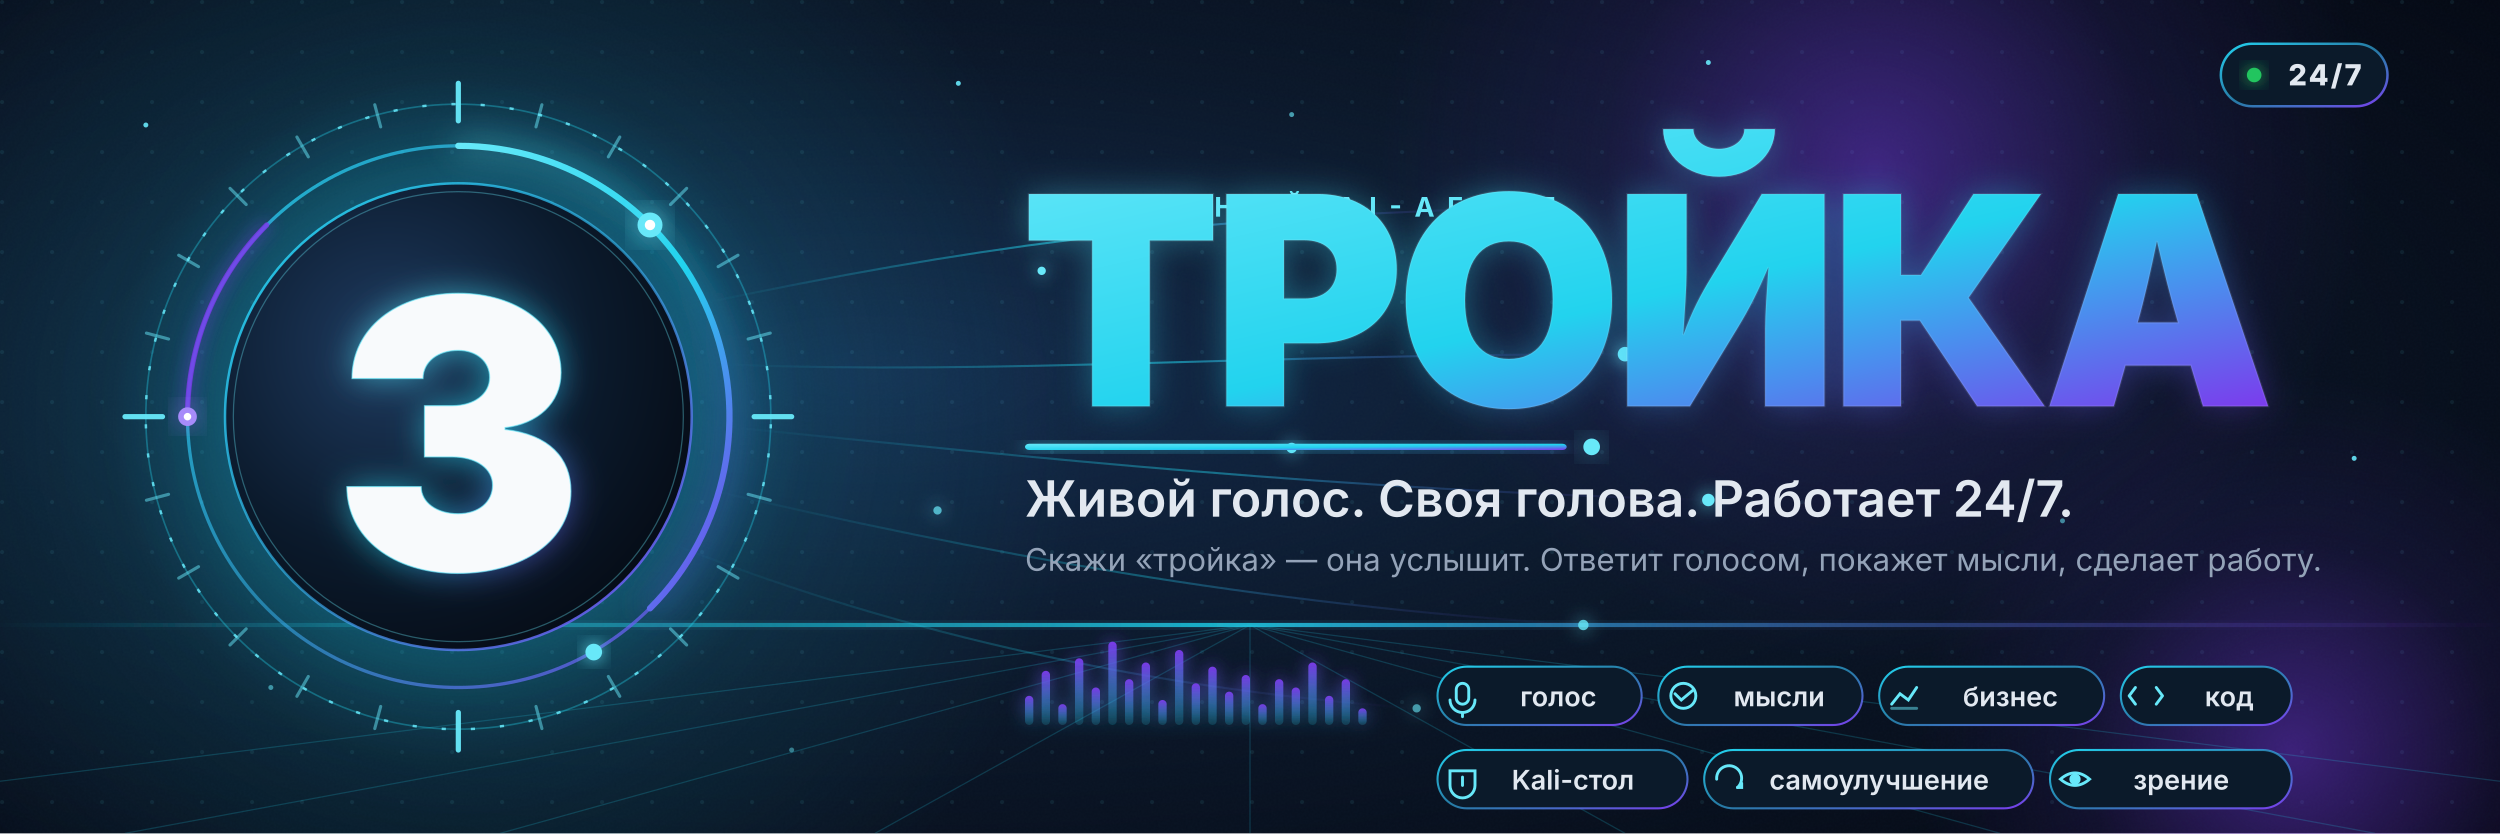
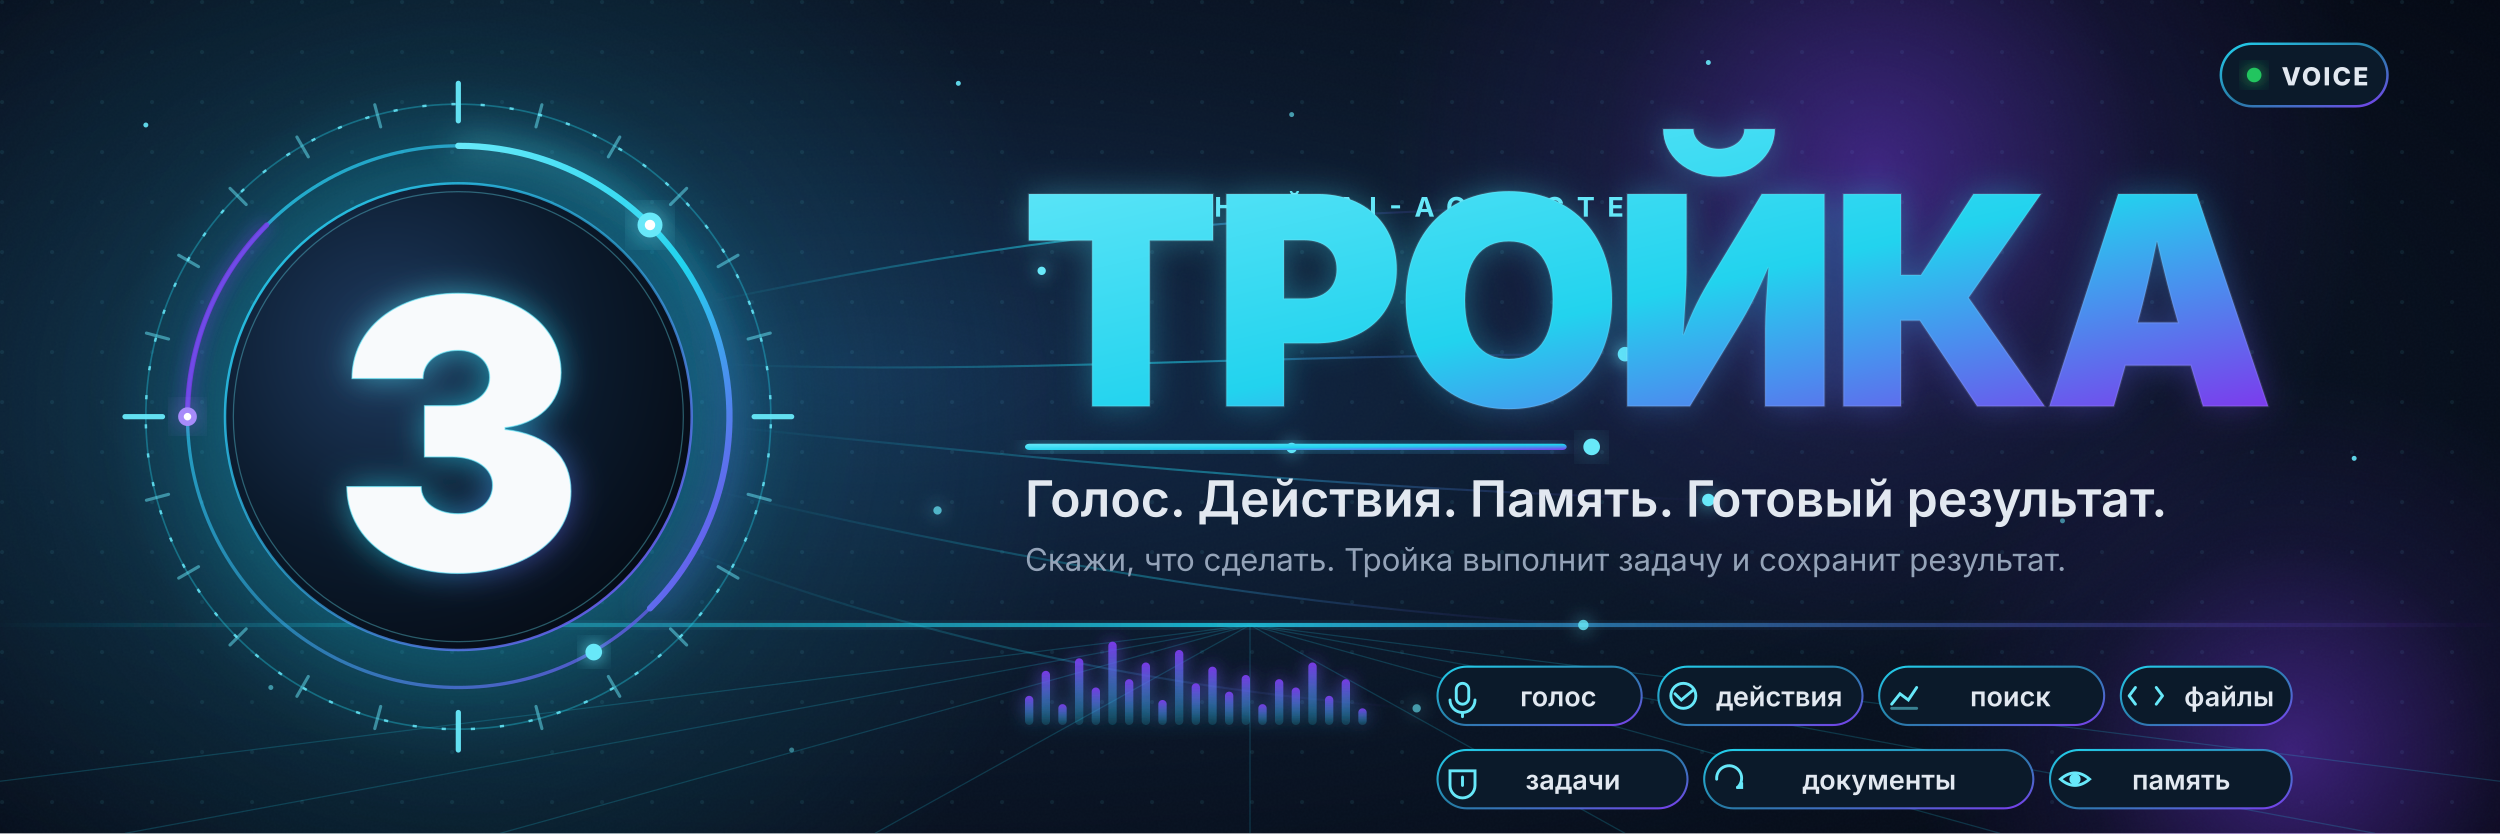
- <svg xmlns="http://www.w3.org/2000/svg" viewBox="0 0 1200 400" role="img" aria-label="Тройка — личный AI-агент">
+ <svg xmlns="http://www.w3.org/2000/svg" viewBox="0 0 1200 400" role="img" aria-label="Тройка — личный AI-ассистент">
  <defs>
    <radialGradient id="bgRad" cx="35%" cy="45%" r="85%">
      <stop offset="0%" stop-color="#12294a" />
      <stop offset="45%" stop-color="#0a1628" />
      <stop offset="100%" stop-color="#030610" />
    </radialGradient>
    <linearGradient id="cyanGrad" x1="0" y1="0" x2="1" y2="1">
      <stop offset="0%" stop-color="#67e8f9" />
      <stop offset="55%" stop-color="#22d3ee" />
      <stop offset="100%" stop-color="#7c3aed" />
    </linearGradient>
    <linearGradient id="cyanGradSoft" x1="0" y1="0" x2="1" y2="0">
      <stop offset="0%" stop-color="#22d3ee" stop-opacity="0" />
      <stop offset="50%" stop-color="#22d3ee" stop-opacity="0.9" />
      <stop offset="100%" stop-color="#7c3aed" stop-opacity="0" />
    </linearGradient>
    <linearGradient id="rimGrad" x1="0" y1="0" x2="1" y2="1">
      <stop offset="0%" stop-color="#22d3ee" />
      <stop offset="50%" stop-color="#38bdf8" stop-opacity="0.6" />
      <stop offset="100%" stop-color="#7c3aed" />
    </linearGradient>
    <linearGradient id="eqGrad" x1="0" y1="1" x2="0" y2="0">
      <stop offset="0%" stop-color="#22d3ee" stop-opacity="0.15" />
      <stop offset="100%" stop-color="#7c3aed" stop-opacity="0.95" />
    </linearGradient>
    <radialGradient id="orbGlow" cx="50%" cy="50%" r="50%">
      <stop offset="0%" stop-color="#22d3ee" stop-opacity="0.55" />
      <stop offset="55%" stop-color="#22d3ee" stop-opacity="0.10" />
      <stop offset="100%" stop-color="#22d3ee" stop-opacity="0" />
    </radialGradient>
    <radialGradient id="purGlow" cx="50%" cy="50%" r="50%">
      <stop offset="0%" stop-color="#7c3aed" stop-opacity="0.45" />
      <stop offset="55%" stop-color="#7c3aed" stop-opacity="0.10" />
      <stop offset="100%" stop-color="#7c3aed" stop-opacity="0" />
    </radialGradient>
    <radialGradient id="coreGrad" cx="35%" cy="35%" r="80%">
      <stop offset="0%" stop-color="#1e3a5f" />
      <stop offset="55%" stop-color="#0b1a2c" />
      <stop offset="100%" stop-color="#040810" />
    </radialGradient>
    <pattern id="dots" x="0" y="0" width="24" height="24" patternUnits="userSpaceOnUse">
      <circle cx="1" cy="1" r="1" fill="#67e8f9" opacity="0.08" />
    </pattern>
    <filter id="glowStrong" x="-50%" y="-50%" width="200%" height="200%">
      <feGaussianBlur stdDeviation="8" result="b" />
      <feMerge>
        <feMergeNode in="b" />
        <feMergeNode in="SourceGraphic" />
      </feMerge>
    </filter>
    <filter id="glowSoft" x="-50%" y="-50%" width="200%" height="200%">
      <feGaussianBlur stdDeviation="4" result="b" />
      <feMerge>
        <feMergeNode in="b" />
        <feMergeNode in="SourceGraphic" />
      </feMerge>
    </filter>
    <filter id="glowTiny" x="-50%" y="-50%" width="200%" height="200%">
      <feGaussianBlur stdDeviation="2" result="b" />
      <feMerge>
        <feMergeNode in="b" />
        <feMergeNode in="SourceGraphic" />
      </feMerge>
    </filter>
    <filter id="haze" x="-50%" y="-50%" width="200%" height="200%">
      <feGaussianBlur stdDeviation="30" />
    </filter>
    <filter id="grain" x="0" y="0" width="100%" height="100%">
      <feTurbulence type="fractalNoise" baseFrequency="0.9" numOctaves="2" seed="7" />
      <feColorMatrix values="0 0 0 0 0.4                              0 0 0 0 0.8                              0 0 0 0 1                              0 0 0 0.05 0" />
    </filter>
    <clipPath id="floorClip">
      <polygon points="0,400 1200,400 1200,300 0,300" />
    </clipPath>
    <clipPath id="rightClip">
      <rect x="470" y="0" width="730" height="400" />
    </clipPath>
    <symbol id="star" overflow="visible">
      <circle r="1.2" fill="#67e8f9" opacity="0.9" />
    </symbol>
  </defs>
  <rect width="1200" height="400" fill="url(#bgRad)" />
  <rect width="1200" height="400" fill="url(#dots)" />
  <rect width="1200" height="400" fill="url(#dots)" filter="url(#grain)" opacity="0.4" />
  <circle cx="220" cy="200" r="300" fill="url(#orbGlow)" />
  <circle cx="900" cy="80" r="240" fill="url(#purGlow)" />
  <circle cx="1100" cy="360" r="180" fill="url(#purGlow)" />
  <g>
    <use href="#star" x="70" y="60" />
    <use href="#star" x="130" y="330" opacity="0.6" />
    <use href="#star" x="460" y="40" />
    <use href="#star" x="620" y="55" opacity="0.7" />
    <use href="#star" x="820" y="30" />
    <use href="#star" x="1050" y="120" opacity="0.5" />
    <use href="#star" x="1130" y="220" />
    <use href="#star" x="990" y="250" opacity="0.6" />
    <use href="#star" x="380" y="360" opacity="0.5" />
    <use href="#star" x="740" y="380" opacity="0.4" />
  </g>
  <g clip-path="url(#floorClip)" opacity="0.55">
    <g stroke="url(#cyanGradSoft)" stroke-width="0.8" fill="none">
      <line x1="0" y1="308" x2="1200" y2="308" />
      <line x1="0" y1="320" x2="1200" y2="320" opacity="0.85" />
      <line x1="0" y1="336" x2="1200" y2="336" opacity="0.75" />
      <line x1="0" y1="356" x2="1200" y2="356" opacity="0.65" />
      <line x1="0" y1="380" x2="1200" y2="380" opacity="0.55" />
    </g>
    <g stroke="#22d3ee" stroke-width="0.6" opacity="0.35">
      <line x1="600" y1="300" x2="-200" y2="400" />
      <line x1="600" y1="300" x2="60" y2="400" />
      <line x1="600" y1="300" x2="240" y2="400" />
      <line x1="600" y1="300" x2="420" y2="400" />
      <line x1="600" y1="300" x2="600" y2="400" />
      <line x1="600" y1="300" x2="780" y2="400" />
      <line x1="600" y1="300" x2="960" y2="400" />
      <line x1="600" y1="300" x2="1140" y2="400" />
      <line x1="600" y1="300" x2="1400" y2="400" />
    </g>
  </g>
  <rect x="0" y="299" width="1200" height="2" fill="url(#cyanGradSoft)" opacity="0.9" filter="url(#glowSoft)" />
  <g stroke="url(#cyanGradSoft)" stroke-width="1" fill="none" opacity="0.7">
    <path d="M 340 145 C 460 120, 560 105, 720 100" />
    <path d="M 350 175 C 480 180, 600 170, 780 170" opacity="0.85" />
    <path d="M 350 205 C 500 220, 640 235, 820 240" opacity="0.7" />
    <path d="M 340 235 C 470 265, 600 290, 760 300" opacity="0.55" />
    <path d="M 320 260 C 420 300, 540 330, 680 340" opacity="0.4" />
  </g>
  <g fill="#67e8f9" filter="url(#glowSoft)">
    <circle cx="720" cy="100" r="3" />
    <circle cx="780" cy="170" r="3.5" />
    <circle cx="820" cy="240" r="3" />
    <circle cx="760" cy="300" r="2.5" opacity="0.8" />
    <circle cx="680" cy="340" r="2" opacity="0.6" />
    <circle cx="500" cy="130" r="2" />
    <circle cx="620" cy="215" r="2.5" />
    <circle cx="450" cy="245" r="2" opacity="0.7" />
  </g>
  <g transform="translate(220 200)">
    <circle r="160" fill="url(#orbGlow)" filter="url(#haze)" />
    <circle r="150" fill="none" stroke="#22d3ee" stroke-width="0.8" opacity="0.35" />
    <circle r="150" fill="none" stroke="#67e8f9" stroke-width="1.2" opacity="0.85" stroke-dasharray="2 12" transform="rotate(-20)" />
    <circle r="130" fill="none" stroke="url(#rimGrad)" stroke-width="1.6" opacity="0.85" />
    <path d="M 0 -130 A 130 130 0 0 1 92 92" fill="none" stroke="url(#cyanGrad)" stroke-width="3" stroke-linecap="round" filter="url(#glowStrong)" />
    <path d="M -92 -92 A 130 130 0 0 0 -130 0" fill="none" stroke="#7c3aed" stroke-width="2.5" stroke-linecap="round" opacity="0.85" filter="url(#glowSoft)" />
    <g stroke="#67e8f9" stroke-linecap="round" opacity="0.95" stroke-width="2.5">
      <line x1="0" y1="-160" x2="0" y2="-142" />
      <line x1="0" y1="160" x2="0" y2="142" />
      <line x1="-160" y1="0" x2="-142" y2="0" />
      <line x1="160" y1="0" x2="142" y2="0" />
    </g>
    <g stroke="#67e8f9" stroke-linecap="round" opacity="0.5" stroke-width="1.5">
      <line x1="0" y1="-155" x2="0" y2="-144" transform="rotate(15)" />
      <line x1="0" y1="-155" x2="0" y2="-144" transform="rotate(30)" />
      <line x1="0" y1="-155" x2="0" y2="-144" transform="rotate(45)" />
      <line x1="0" y1="-155" x2="0" y2="-144" transform="rotate(60)" />
      <line x1="0" y1="-155" x2="0" y2="-144" transform="rotate(75)" />
      <line x1="0" y1="-155" x2="0" y2="-144" transform="rotate(105)" />
      <line x1="0" y1="-155" x2="0" y2="-144" transform="rotate(120)" />
      <line x1="0" y1="-155" x2="0" y2="-144" transform="rotate(135)" />
      <line x1="0" y1="-155" x2="0" y2="-144" transform="rotate(150)" />
      <line x1="0" y1="-155" x2="0" y2="-144" transform="rotate(165)" />
      <line x1="0" y1="-155" x2="0" y2="-144" transform="rotate(195)" />
      <line x1="0" y1="-155" x2="0" y2="-144" transform="rotate(210)" />
      <line x1="0" y1="-155" x2="0" y2="-144" transform="rotate(225)" />
      <line x1="0" y1="-155" x2="0" y2="-144" transform="rotate(240)" />
      <line x1="0" y1="-155" x2="0" y2="-144" transform="rotate(255)" />
      <line x1="0" y1="-155" x2="0" y2="-144" transform="rotate(285)" />
      <line x1="0" y1="-155" x2="0" y2="-144" transform="rotate(300)" />
      <line x1="0" y1="-155" x2="0" y2="-144" transform="rotate(315)" />
      <line x1="0" y1="-155" x2="0" y2="-144" transform="rotate(330)" />
      <line x1="0" y1="-155" x2="0" y2="-144" transform="rotate(345)" />
    </g>
    <circle cx="92" cy="-92" r="6" fill="#67e8f9" filter="url(#glowStrong)" />
    <circle cx="92" cy="-92" r="2.5" fill="#ffffff" />
    <circle cx="-130" cy="0" r="4.5" fill="#a78bfa" filter="url(#glowStrong)" />
    <circle cx="-130" cy="0" r="1.8" fill="#ffffff" />
    <circle cx="65" cy="113" r="4" fill="#67e8f9" filter="url(#glowSoft)" />
    <circle r="112" fill="url(#coreGrad)" stroke="url(#rimGrad)" stroke-width="1.2" opacity="1" />
    <circle r="108" fill="none" stroke="#67e8f9" stroke-width="0.6" opacity="0.35" />
    <text x="0" y="8" font-family="'Segoe UI', 'Inter', system-ui, sans-serif" font-size="180" font-weight="900" text-anchor="middle" dominant-baseline="central" fill="url(#cyanGrad)" opacity="0.6" filter="url(#glowStrong)">3</text>
    <text x="0" y="8" font-family="'Segoe UI', 'Inter', system-ui, sans-serif" font-size="180" font-weight="900" text-anchor="middle" dominant-baseline="central" fill="#f8fafc">3</text>
    <text x="0" y="8" font-family="'Segoe UI', 'Inter', system-ui, sans-serif" font-size="180" font-weight="900" text-anchor="middle" dominant-baseline="central" fill="none" stroke="#67e8f9" stroke-width="0.6" opacity="0.6">3</text>
  </g>
  <g clip-path="url(#rightClip)">
    <g transform="translate(490 100)">
      <line x1="0" y1="0" x2="34" y2="0" stroke="url(#cyanGrad)" stroke-width="2" stroke-linecap="round" filter="url(#glowTiny)" />
-       <text x="46" y="4" font-family="'Segoe UI', 'Inter', system-ui, sans-serif" font-size="13" font-weight="700" letter-spacing="6" fill="#67e8f9">ЛИЧНЫЙ AI-АГЕНТ</text>
+       <text x="46" y="4" font-family="'Segoe UI', 'Inter', system-ui, sans-serif" font-size="13" font-weight="700" letter-spacing="6" fill="#67e8f9">ЛИЧНЫЙ AI-АССИСТЕНТ</text>
    </g>
    <g transform="translate(490 195)">
      <text x="0" y="0" font-family="'Segoe UI', 'Inter', system-ui, sans-serif" font-size="140" font-weight="900" letter-spacing="-4" fill="url(#cyanGrad)" opacity="0.35" filter="url(#glowStrong)">ТРОЙКА</text>
      <text x="0" y="0" font-family="'Segoe UI', 'Inter', system-ui, sans-serif" font-size="140" font-weight="900" letter-spacing="-4" fill="url(#cyanGrad)">ТРОЙКА</text>
      <text x="0" y="0" font-family="'Segoe UI', 'Inter', system-ui, sans-serif" font-size="140" font-weight="900" letter-spacing="-4" fill="none" stroke="#f8fafc" stroke-opacity="0.10" stroke-width="1">ТРОЙКА</text>
    </g>
    <g transform="translate(492 213)">
      <rect x="0" y="0" width="260" height="3" rx="2" fill="url(#cyanGrad)" filter="url(#glowSoft)" />
      <circle cx="272" cy="1.5" r="4" fill="#67e8f9" filter="url(#glowStrong)" />
    </g>
    <text x="492" y="248" font-family="'Segoe UI', 'Inter', system-ui, sans-serif" font-size="24" font-weight="600" fill="#e2e8f0">
-       Живой голос. Своя голова. Работает 24/7.
+       Голос. Действия. Память. Готовый результат.
    </text>
    <text x="492" y="274" font-family="'Segoe UI', 'Inter', system-ui, sans-serif" font-size="15" font-weight="400" fill="#94a3b8">
-       Скажи «тройка» — она услышит. Ответит голосом, покажет мысли, сделает работу.
+       Скажи, что сделать. Тройка выполнит задачу и сохранит результат.
    </text>
    <g transform="translate(492 348)" filter="url(#glowSoft)">
      <g fill="url(#eqGrad)">
        <rect x="0" y="-14" width="4" height="14" rx="2" />
        <rect x="8" y="-26" width="4" height="26" rx="2" />
        <rect x="16" y="-10" width="4" height="10" rx="2" />
        <rect x="24" y="-32" width="4" height="32" rx="2" />
        <rect x="32" y="-18" width="4" height="18" rx="2" />
        <rect x="40" y="-40" width="4" height="40" rx="2" />
        <rect x="48" y="-22" width="4" height="22" rx="2" />
        <rect x="56" y="-30" width="4" height="30" rx="2" />
        <rect x="64" y="-12" width="4" height="12" rx="2" />
        <rect x="72" y="-36" width="4" height="36" rx="2" />
        <rect x="80" y="-20" width="4" height="20" rx="2" />
        <rect x="88" y="-28" width="4" height="28" rx="2" />
        <rect x="96" y="-16" width="4" height="16" rx="2" />
        <rect x="104" y="-24" width="4" height="24" rx="2" />
        <rect x="112" y="-10" width="4" height="10" rx="2" />
        <rect x="120" y="-22" width="4" height="22" rx="2" />
        <rect x="128" y="-18" width="4" height="18" rx="2" />
        <rect x="136" y="-30" width="4" height="30" rx="2" />
        <rect x="144" y="-14" width="4" height="14" rx="2" />
        <rect x="152" y="-22" width="4" height="22" rx="2" />
        <rect x="160" y="-8" width="4" height="8" rx="2" />
      </g>
    </g>
    <g font-family="'Segoe UI', 'Inter', system-ui, sans-serif" font-size="13" font-weight="600">
      <g transform="translate(690 320)">
        <rect width="98" height="28" rx="14" fill="#0b1a2a" stroke="url(#rimGrad)" stroke-width="1" />
        <g transform="translate(12 14)" stroke="#67e8f9" stroke-width="1.4" fill="none" stroke-linecap="round">
          <rect x="-3" y="-6" width="6" height="10" rx="3" fill="#0b1a2a" />
          <path d="M -6 2 A 6 6 0 0 0 6 2" />
          <line x1="0" y1="8" x2="0" y2="10" />
        </g>
        <text x="58" y="19" text-anchor="middle" fill="#e2e8f0">голос</text>
      </g>
      <g transform="translate(796 320)">
        <rect width="98" height="28" rx="14" fill="#0b1a2a" stroke="url(#rimGrad)" stroke-width="1" />
        <g transform="translate(12 14)" stroke="#67e8f9" stroke-width="1.4" fill="none">
          <circle r="6" />
          <path d="M -4 -1 L -1 2 L 5 -3" stroke-linecap="round" />
        </g>
-         <text x="58" y="19" text-anchor="middle" fill="#e2e8f0">мысли</text>
+         <text x="58" y="19" text-anchor="middle" fill="#e2e8f0">действия</text>
      </g>
      <g transform="translate(902 320)">
        <rect width="108" height="28" rx="14" fill="#0b1a2a" stroke="url(#rimGrad)" stroke-width="1" />
        <g transform="translate(12 14)" stroke="#67e8f9" stroke-width="1.4" fill="none" stroke-linecap="round">
          <polyline points="-6,4 -2,-1 2,2 6,-4" />
          <line x1="-6" y1="6" x2="6" y2="6" opacity="0.5" />
        </g>
-         <text x="63" y="19" text-anchor="middle" fill="#e2e8f0">бизнес</text>
+         <text x="63" y="19" text-anchor="middle" fill="#e2e8f0">поиск</text>
      </g>
      <g transform="translate(1018 320)">
        <rect width="82" height="28" rx="14" fill="#0b1a2a" stroke="url(#rimGrad)" stroke-width="1" />
        <g transform="translate(12 14)" stroke="#67e8f9" stroke-width="1.4" fill="none" stroke-linecap="round" stroke-linejoin="round">
          <polyline points="-5,-4 -8,0 -5,4" />
          <polyline points="5,-4 8,0 5,4" />
        </g>
-         <text x="52" y="19" text-anchor="middle" fill="#e2e8f0">код</text>
+         <text x="52" y="19" text-anchor="middle" fill="#e2e8f0">файлы</text>
      </g>
      <g transform="translate(690 360)">
        <rect width="120" height="28" rx="14" fill="#0b1a2a" stroke="url(#rimGrad)" stroke-width="1" />
        <g transform="translate(12 14)" stroke="#67e8f9" stroke-width="1.4" fill="none" stroke-linecap="round">
          <path d="M -6 -4 L -6 3 A 6 6 0 0 0 6 3 L 6 -4 Z" />
          <line x1="0" y1="-1" x2="0" y2="3" />
        </g>
-         <text x="65" y="19" text-anchor="middle" fill="#e2e8f0">Kali-стол</text>
+         <text x="65" y="19" text-anchor="middle" fill="#e2e8f0">задачи</text>
      </g>
      <g transform="translate(818 360)">
        <rect width="158" height="28" rx="14" fill="#0b1a2a" stroke="url(#rimGrad)" stroke-width="1" />
        <g transform="translate(12 14)" stroke="#67e8f9" stroke-width="1.4" fill="none" stroke-linecap="round">
          <path d="M -6 0 A 6 6 0 1 1 4 4" />
          <polyline points="4,4 6,4 6,2" />
        </g>
-         <text x="84" y="19" text-anchor="middle" fill="#e2e8f0">самоулучшение</text>
+         <text x="84" y="19" text-anchor="middle" fill="#e2e8f0">документы</text>
      </g>
      <g transform="translate(984 360)">
        <rect width="116" height="28" rx="14" fill="#0b1a2a" stroke="url(#rimGrad)" stroke-width="1" />
        <g transform="translate(12 14)" stroke="#67e8f9" stroke-width="1.4" fill="none">
          <path d="M -7 0 Q 0 -6 7 0 Q 0 6 -7 0 Z" />
          <circle r="2" fill="#67e8f9" />
        </g>
-         <text x="63" y="19" text-anchor="middle" fill="#e2e8f0">зрение</text>
+         <text x="63" y="19" text-anchor="middle" fill="#e2e8f0">память</text>
      </g>
    </g>
  </g>
  <g transform="translate(1130 36)">
    <rect x="-64" y="-15" width="80" height="30" rx="15" fill="#0b1a2a" stroke="url(#rimGrad)" stroke-width="1.2" />
    <circle cx="-48" cy="0" r="3.5" fill="#22c55e" filter="url(#glowSoft)" />
-     <text x="-14" y="5" text-anchor="middle" font-family="'Segoe UI', 'Inter', system-ui, sans-serif" font-size="14" font-weight="800" fill="#e2e8f0" letter-spacing="1">24/7</text>
+     <text x="-14" y="5" text-anchor="middle" font-family="'Segoe UI', 'Inter', system-ui, sans-serif" font-size="12" font-weight="800" fill="#e2e8f0" letter-spacing="1">VOICE</text>
  </g>
</svg>
